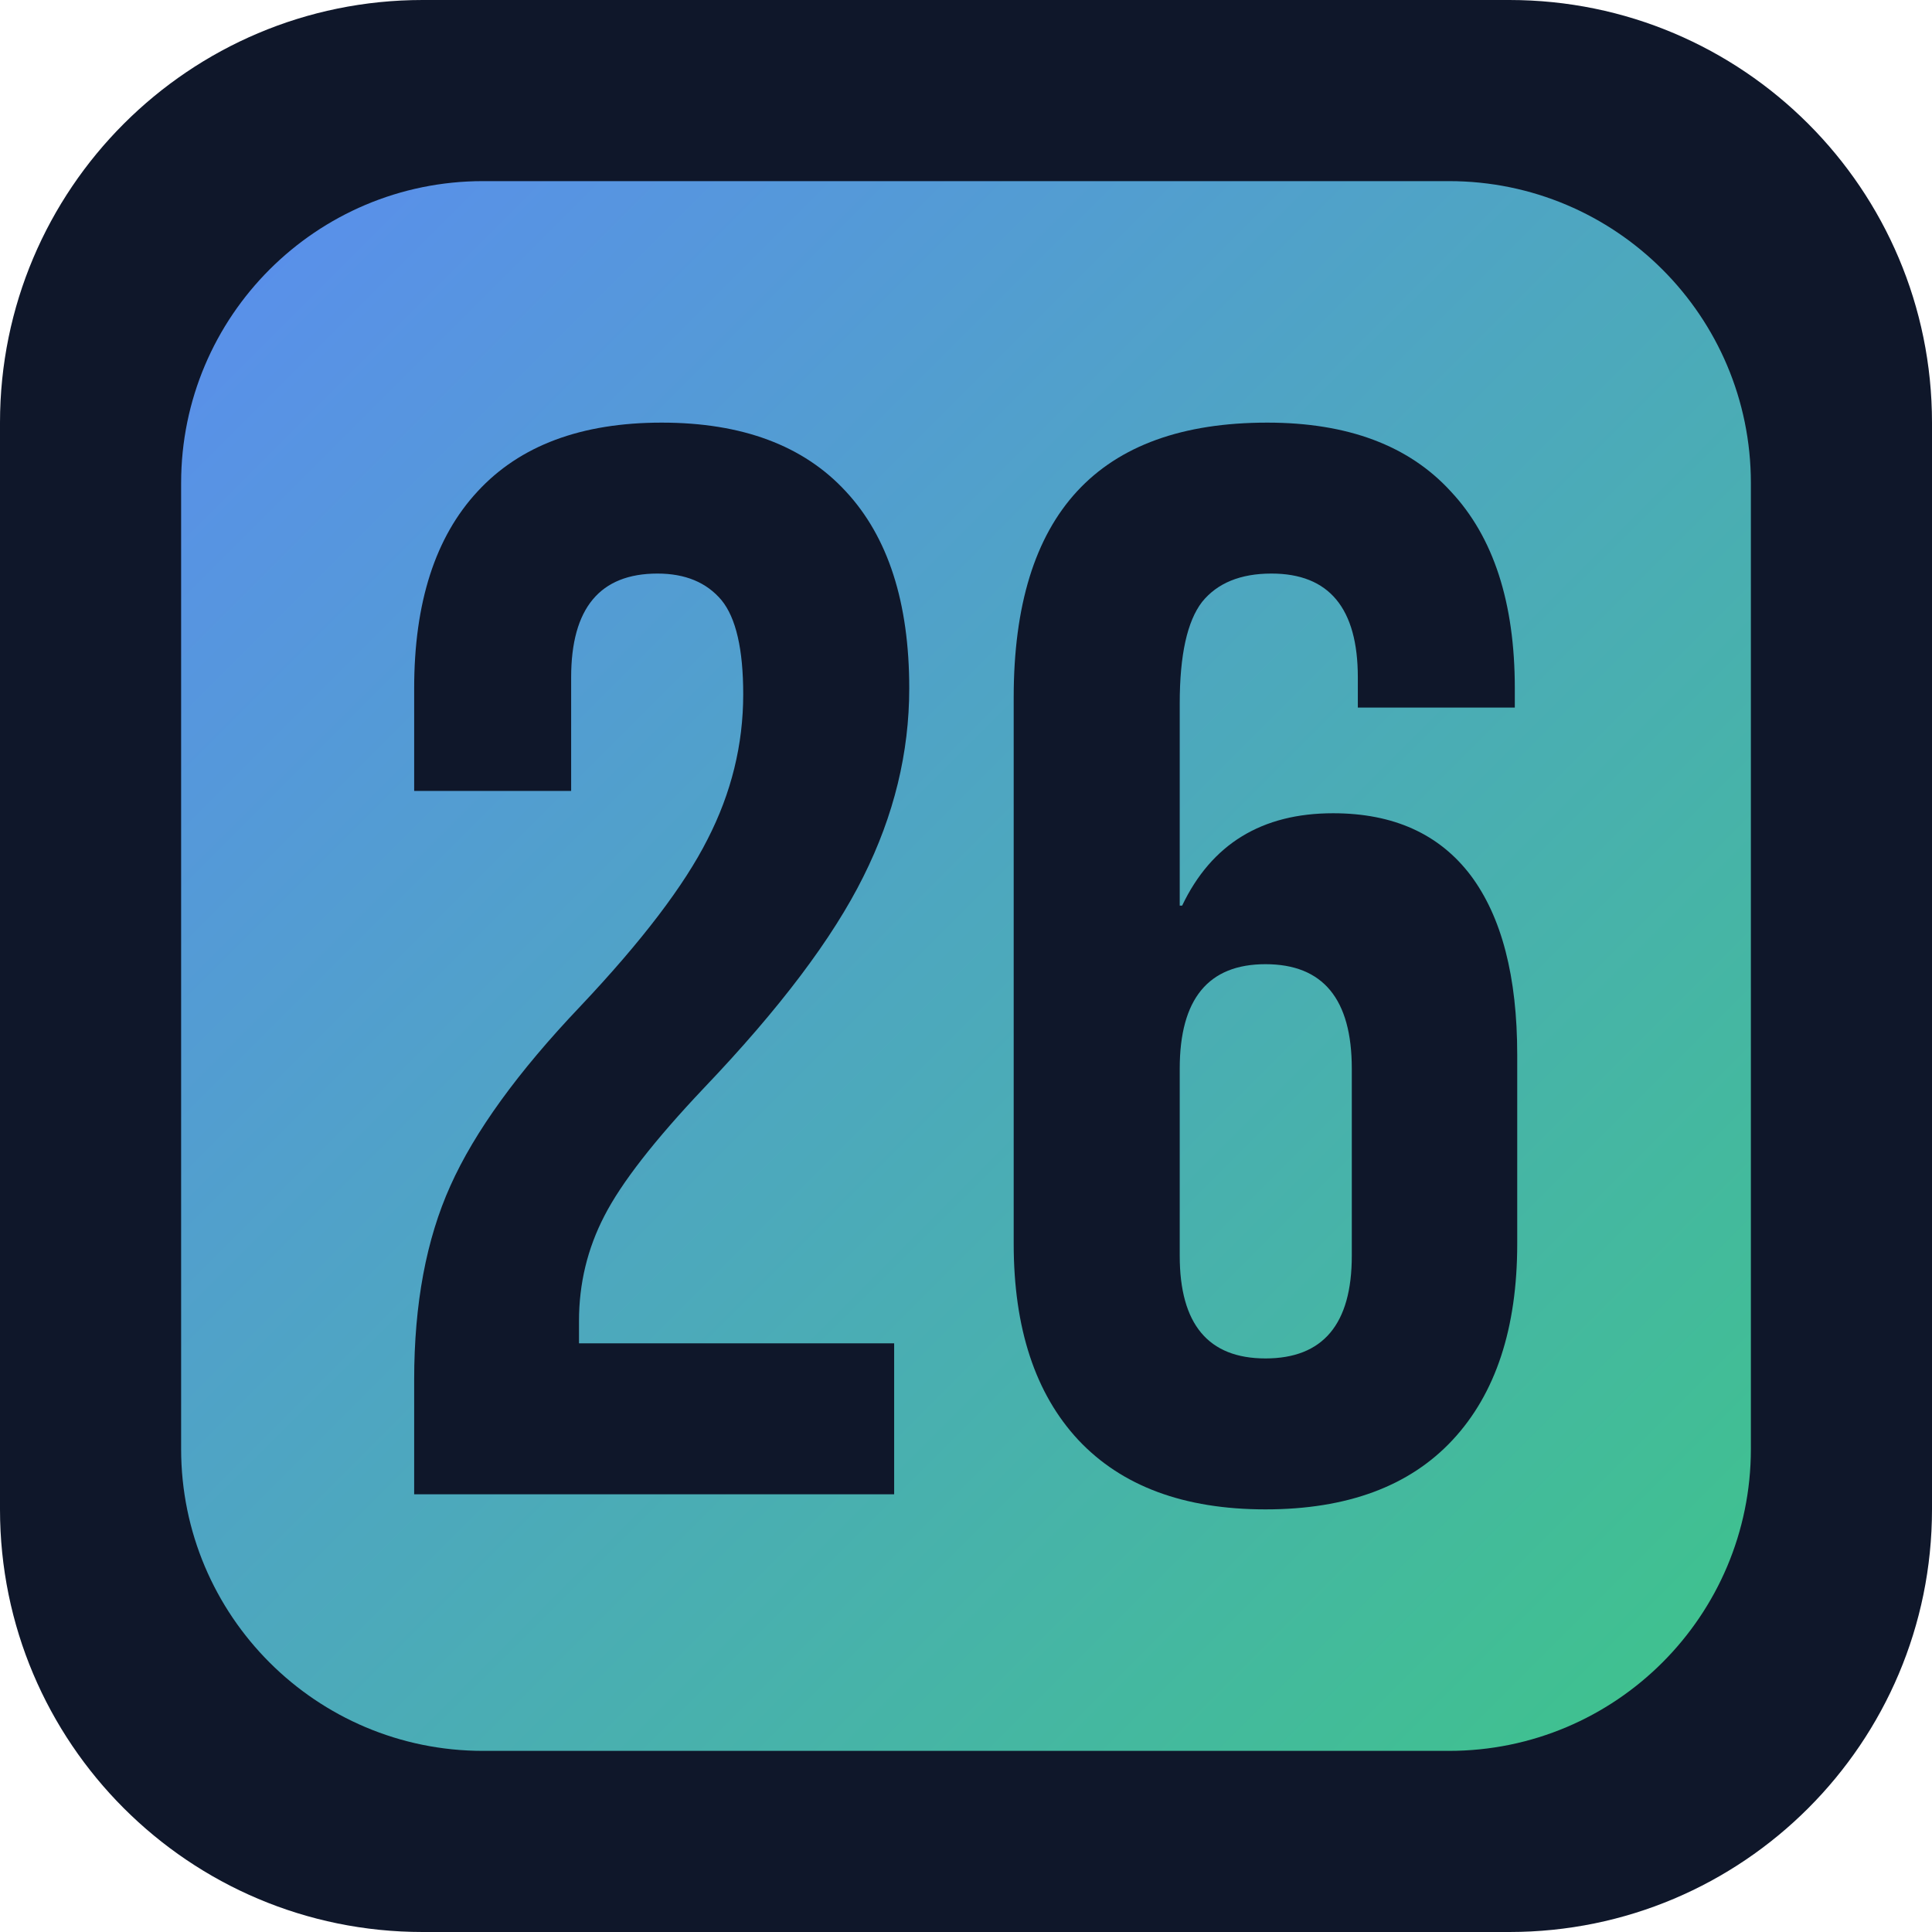
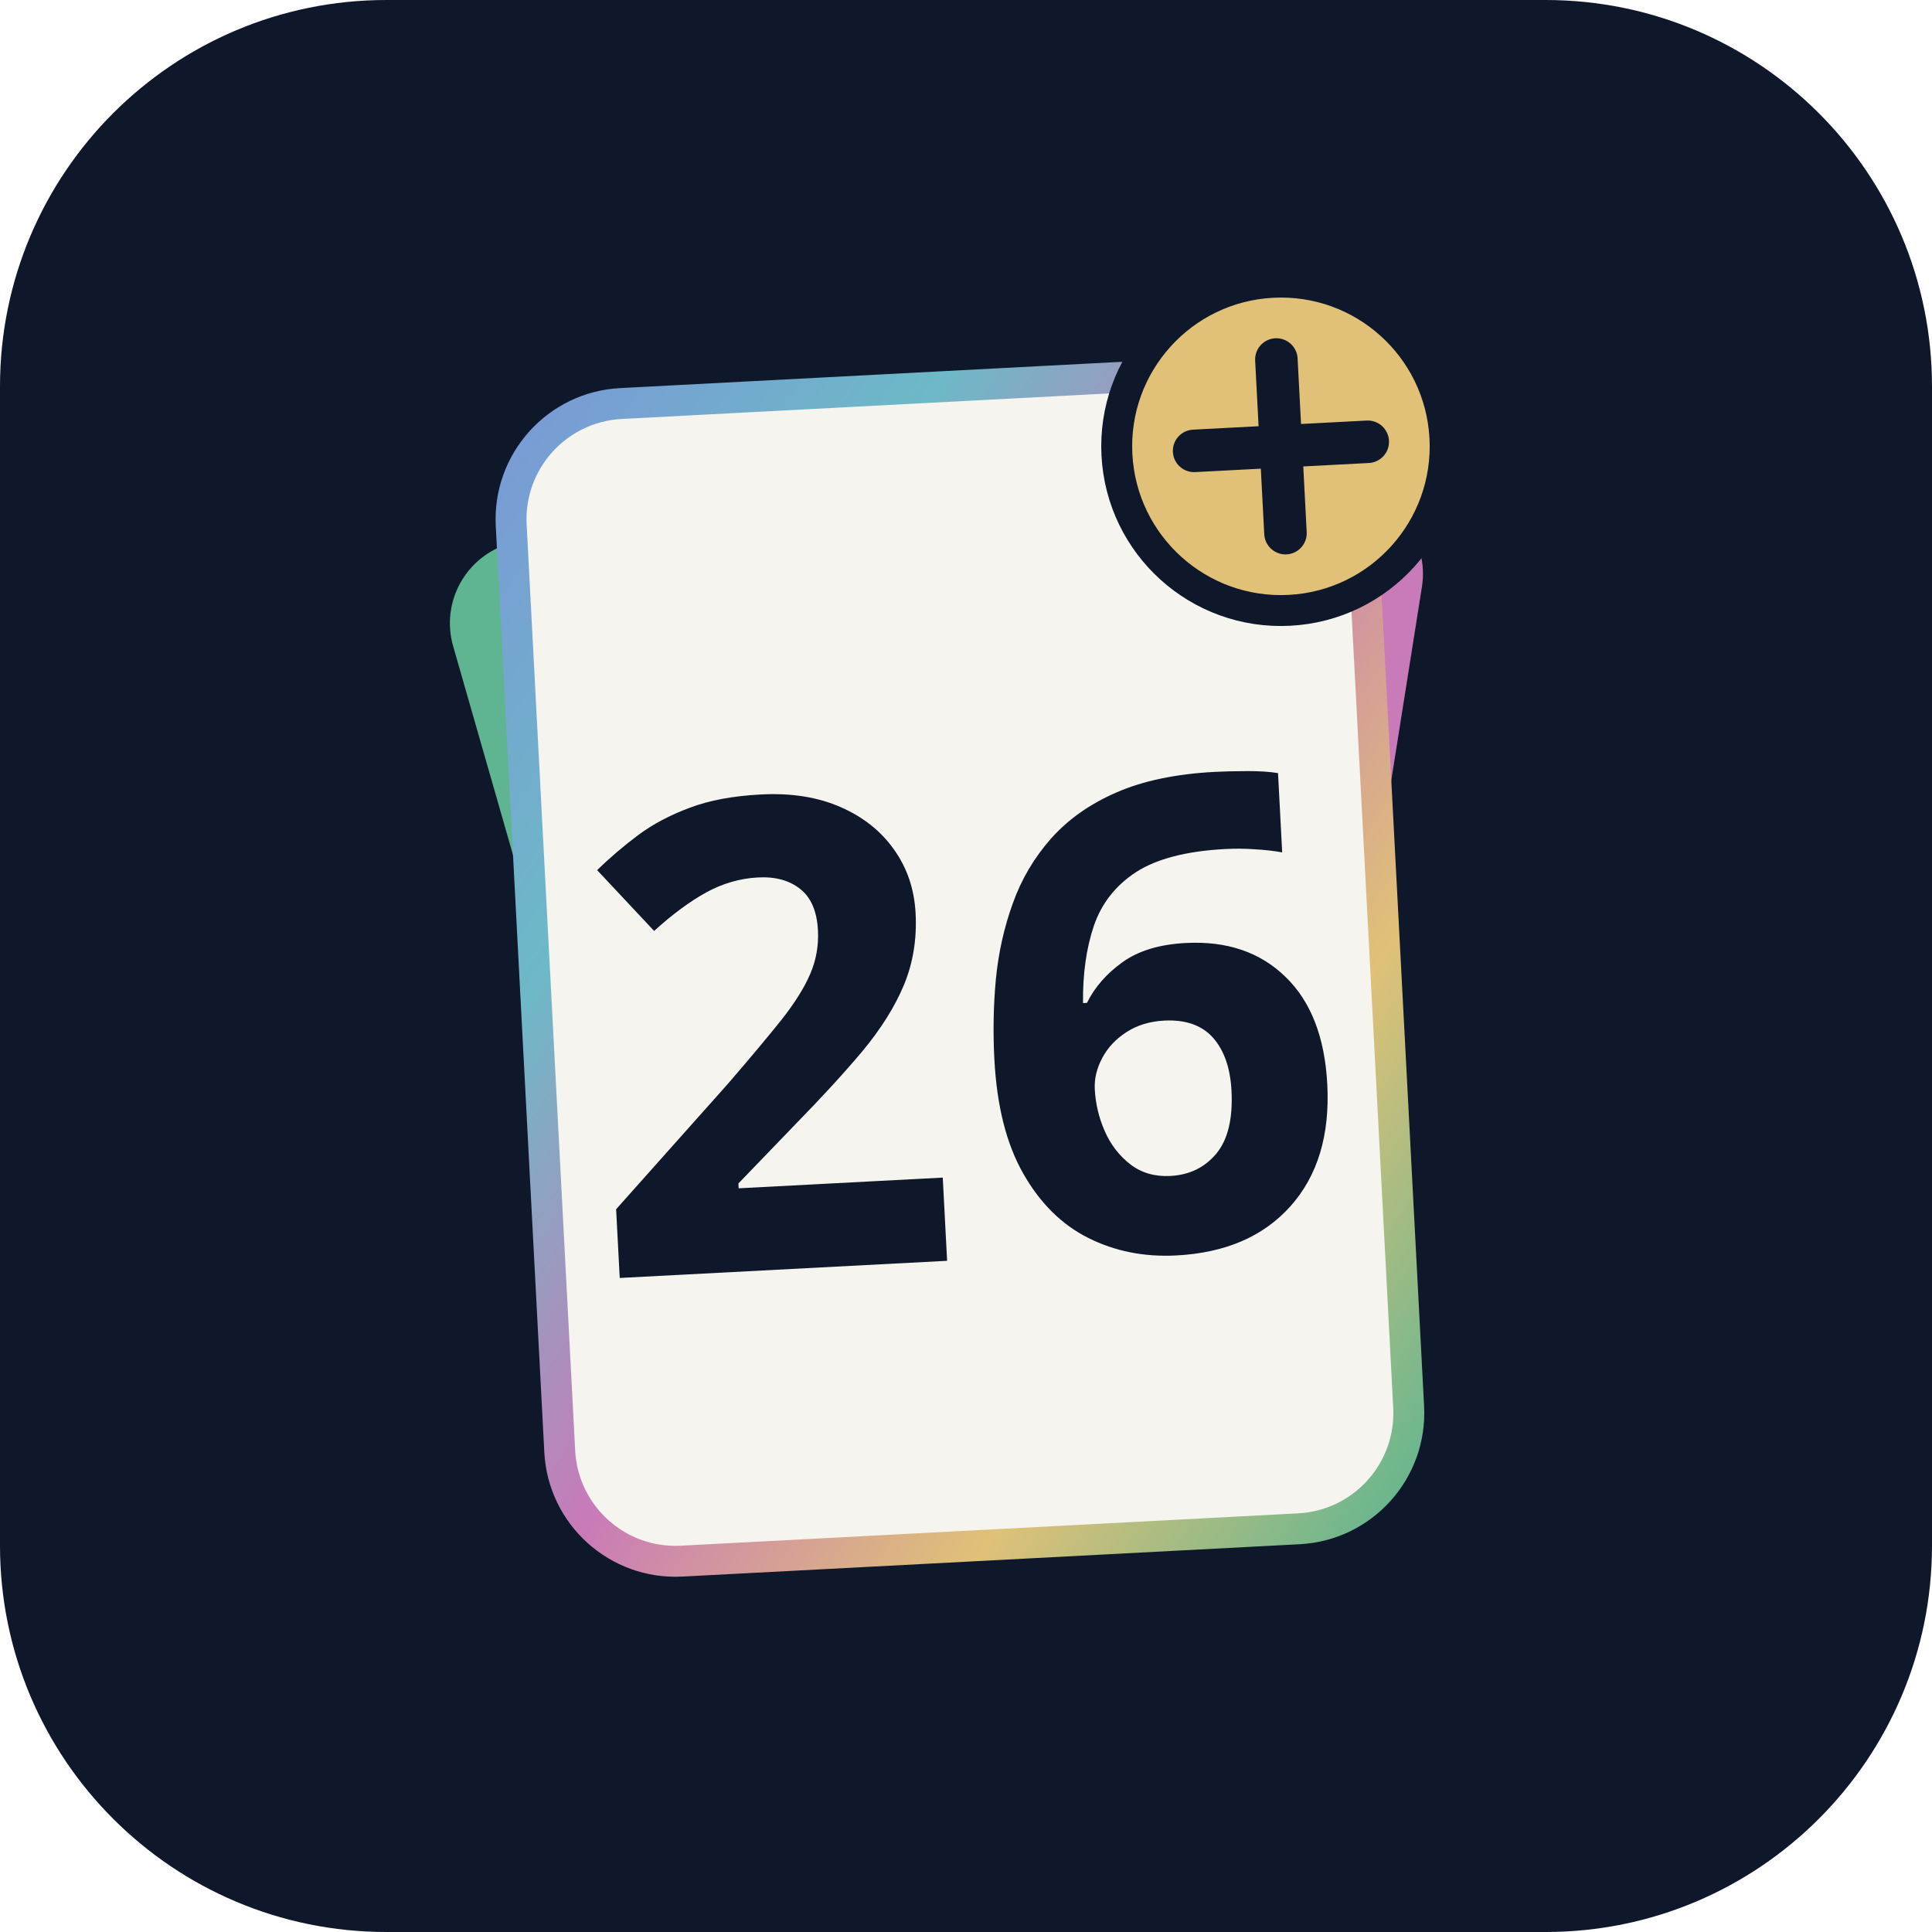
- <svg xmlns="http://www.w3.org/2000/svg" viewBox="0 0 32 32">
+ <svg xmlns="http://www.w3.org/2000/svg" viewBox="0 0 100 100">
  <defs>
-     <linearGradient id="g32" x1="0" y1="0" x2="1" y2="1">
-       <stop offset="0%" stop-color="#5b8def" />
-       <stop offset="100%" stop-color="#3ec48a" />
+     <linearGradient id="r" x1="0%" y1="0%" x2="100%" y2="100%">
+       <stop offset="0%" stop-color="#7a99d6" />
+       <stop offset="25%" stop-color="#6db9c7" />
+       <stop offset="50%" stop-color="#c97ab8" />
+       <stop offset="75%" stop-color="#e0c177" />
+       <stop offset="100%" stop-color="#5fb591" />
    </linearGradient>
  </defs>
-   <rect width="32" height="32" rx="7" fill="#0f172a" />
-   <rect x="3" y="3" width="26" height="26" rx="5" fill="url(#g32)" />
-   <g transform="translate(6.86 7.00)">
-     <path d="M0 17.75L0 15.85Q0 13.97 0.60 12.64Q1.20 11.30 2.75 9.67Q4.28 8.05 4.86 6.90Q5.45 5.75 5.45 4.50Q5.45 3.38 5.09 2.94Q4.72 2.50 4.03 2.50Q2.60 2.50 2.60 4.22L2.60 6.10L0 6.10L0 4.40Q0 2.27 1.05 1.14Q2.10 0 4.10 0Q6.10 0 7.15 1.14Q8.20 2.27 8.20 4.40Q8.20 6 7.44 7.52Q6.68 9.05 4.80 11.02Q3.57 12.32 3.15 13.14Q2.73 13.95 2.73 14.88L2.73 15.25L7.95 15.25L7.95 17.75L0 17.75M14.10 18Q12.08 18 11 16.85Q9.93 15.70 9.93 13.60L9.93 4.55Q9.93 0 14.13 0Q16.13 0 17.17 1.14Q18.23 2.27 18.23 4.40L18.23 4.72L15.63 4.72L15.63 4.22Q15.63 2.50 14.20 2.50Q13.43 2.50 13.05 2.97Q12.68 3.45 12.68 4.65L12.68 8L12.72 8Q13.45 6.47 15.22 6.47Q16.72 6.47 17.50 7.50Q18.27 8.53 18.27 10.47L18.27 13.60Q18.27 15.70 17.20 16.85Q16.13 18 14.10 18M14.10 15.50Q15.53 15.50 15.53 13.80L15.53 10.70Q15.53 8.97 14.10 8.97Q12.68 8.97 12.68 10.70L12.68 13.80Q12.68 15.50 14.10 15.50" fill="#0f172a" />
+   <rect width="100" height="100" rx="20" fill="#0F172A" />
+   <g transform="rotate(-16 50 56)">
+     <rect x="30" y="22" width="40" height="56" rx="5" fill="#5fb591" stroke="#0F172A" stroke-width="1.4" />
+   </g>
+   <g transform="rotate(9 50 56)">
+     <rect x="30" y="22" width="40" height="56" rx="5" fill="#c97ab8" stroke="#0F172A" stroke-width="1.4" />
+   </g>
+   <g transform="rotate(-3 50 56)">
+     <rect x="28" y="20" width="44" height="60" rx="6" fill="#F6F4EE" stroke="url(#r)" stroke-width="1.6" />
+     <text x="50" y="52" font-family="Impact, 'Arial Narrow', sans-serif" font-size="34" font-weight="900" fill="#0F172A" text-anchor="middle" dominant-baseline="central" letter-spacing="0.02em">26</text>
+     <circle cx="68" cy="24" r="8.5" fill="#e0c177" stroke="#0F172A" stroke-width="1.6" />
+     <path d="M 68 19.5 L 68 28.5 M 63.5 24 L 72.5 24" stroke="#0F172A" stroke-width="2.2" stroke-linecap="round" />
  </g>
</svg>
